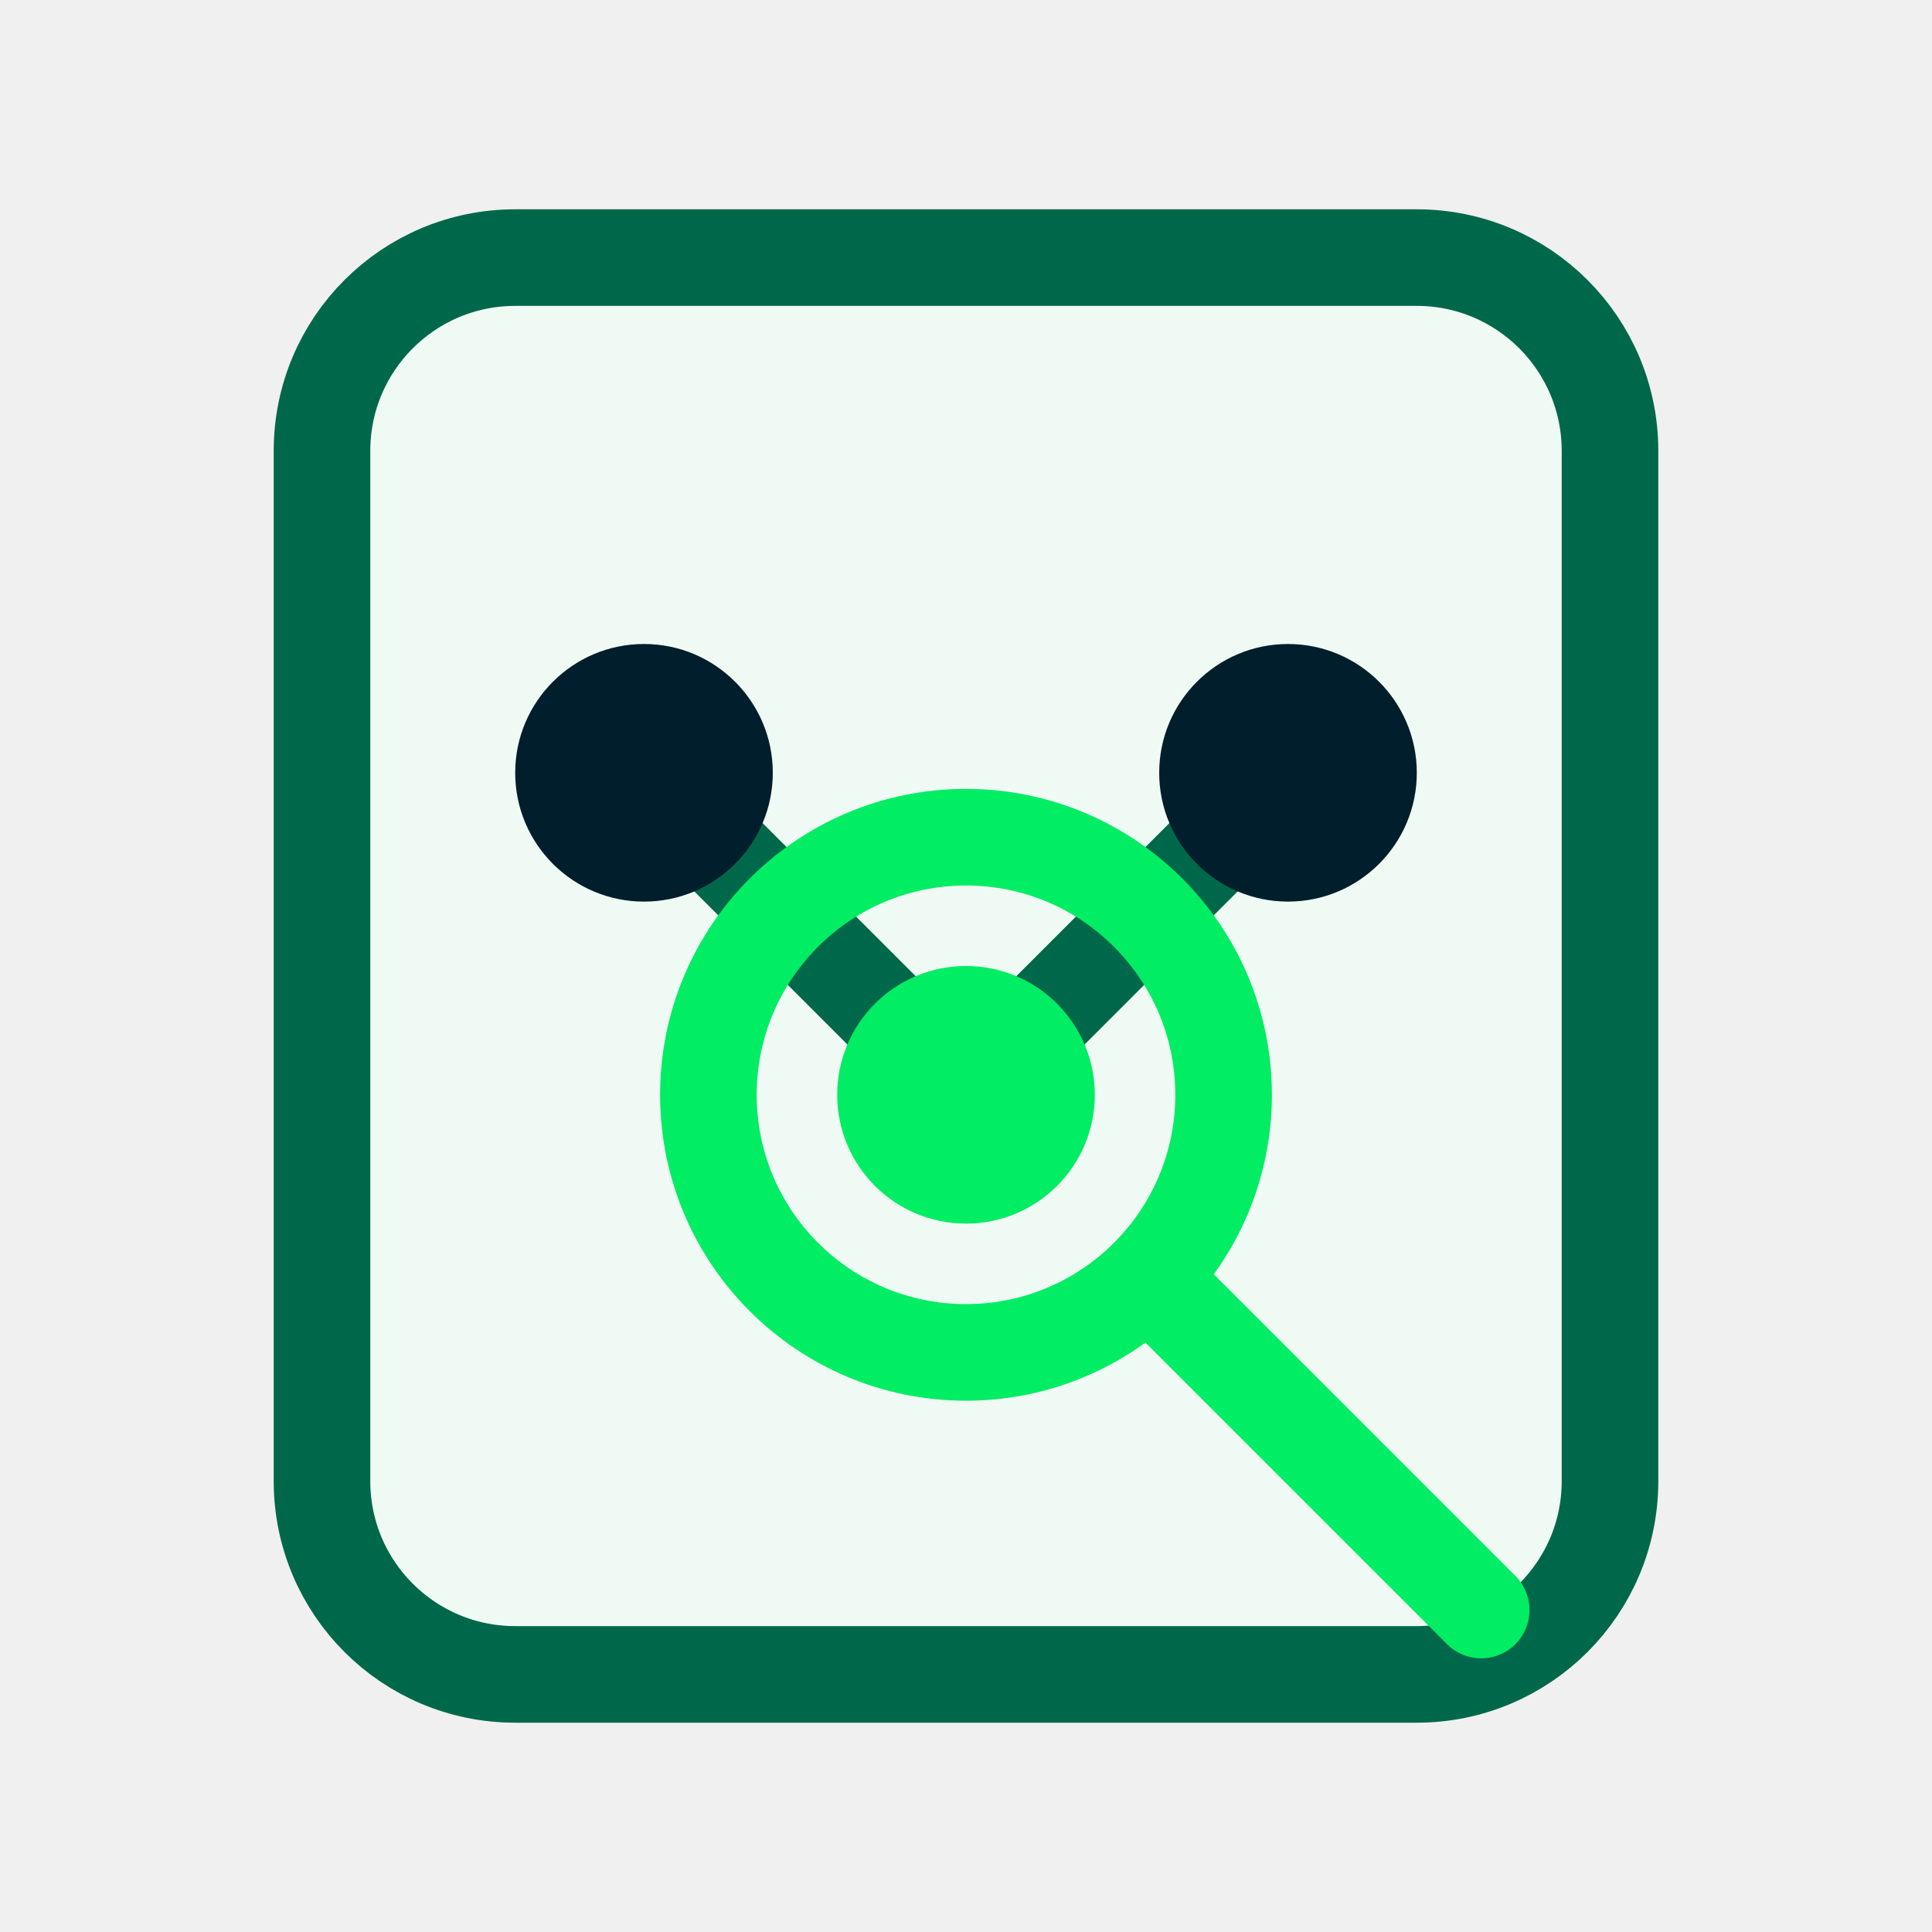
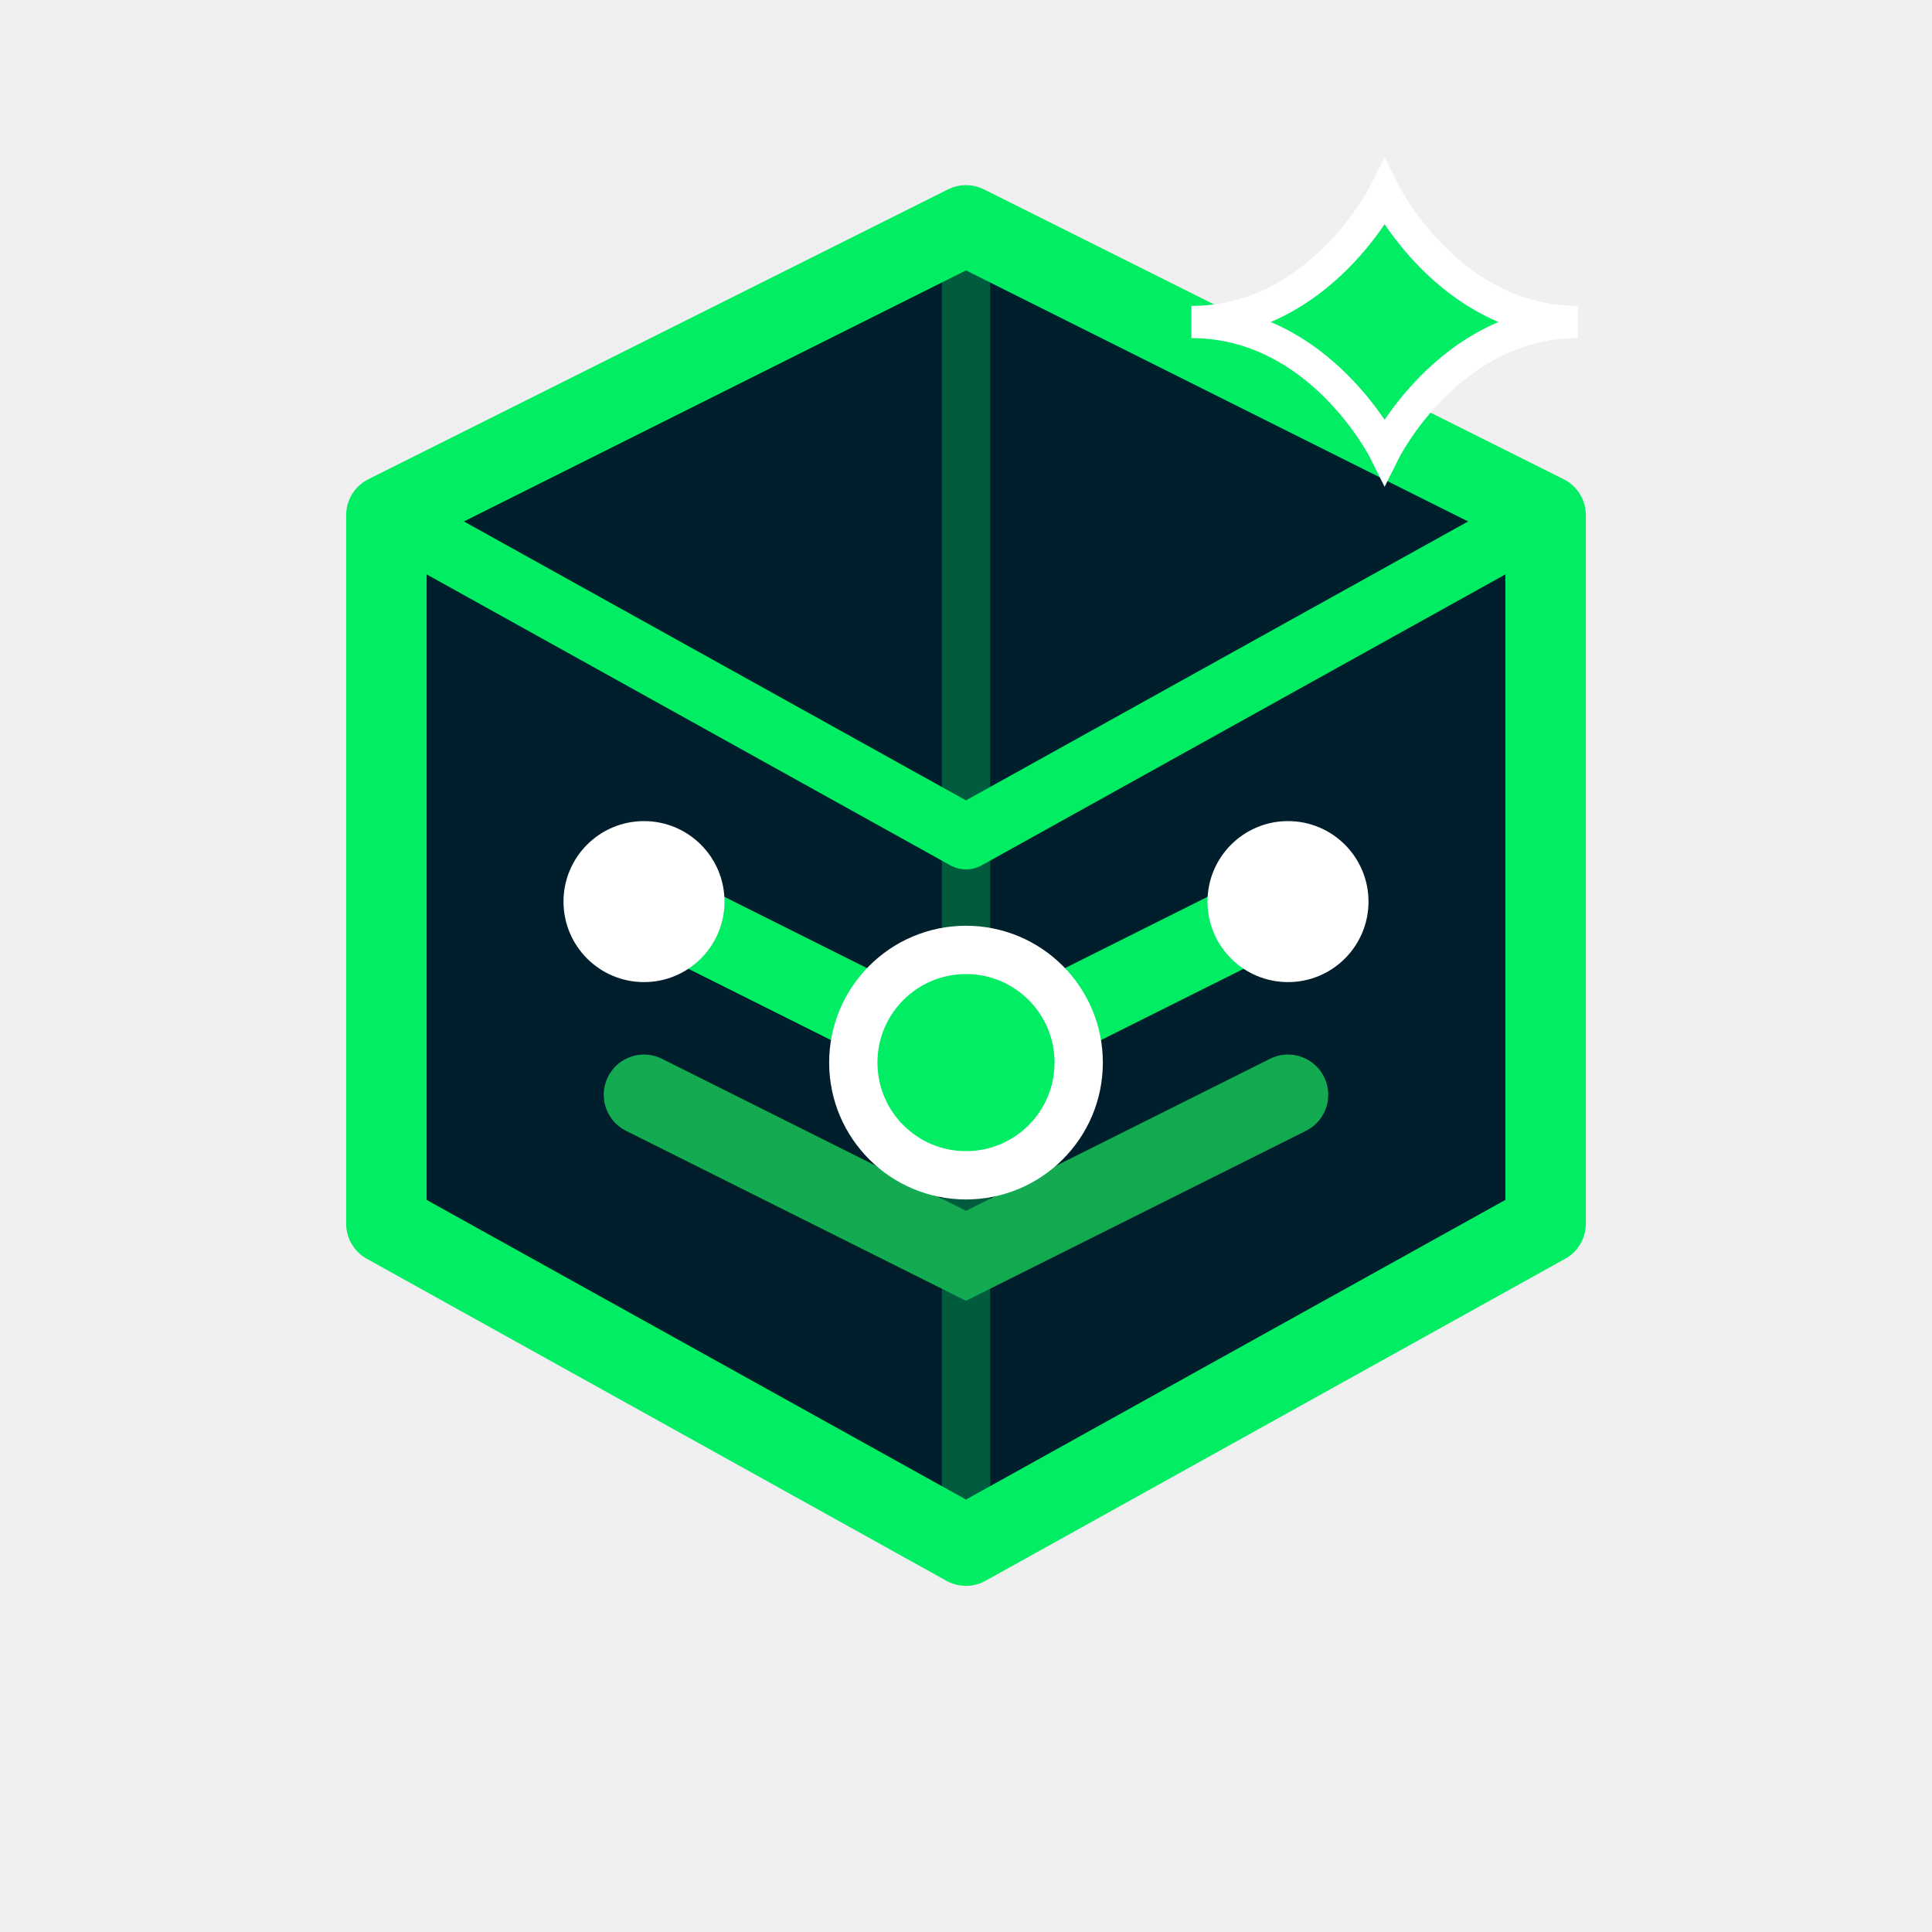
- <svg xmlns="http://www.w3.org/2000/svg" viewBox="0 0 60 60" width="60" height="60">
-   <rect x="10" y="8" width="40" height="44" rx="6" fill="#F0FAF4" stroke="#00684A" stroke-width="3" />
-   <path d="M20,24 L30,34 L40,24" fill="none" stroke="#00684A" stroke-width="3" stroke-linecap="round" stroke-linejoin="round" />
-   <circle cx="20" cy="24" r="4" fill="#001E2B" />
-   <circle cx="30" cy="34" r="4" fill="#00ED64" />
-   <circle cx="40" cy="24" r="4" fill="#001E2B" />
-   <circle cx="30" cy="34" r="8" fill="none" stroke="#00ED64" stroke-width="3" />
-   <line x1="36" y1="40" x2="46" y2="50" stroke="#00ED64" stroke-width="3" stroke-linecap="round" />
+ <svg xmlns="http://www.w3.org/2000/svg" viewBox="0 0 60 60" width="60" height="60" fill="none">
+   <path d="M30 7L48 16V38L30 48L12 38V16L30 7Z" fill="#001E2B" stroke="#00ED64" stroke-width="2.5" stroke-linejoin="round" />
+   <path d="M30 7V48" stroke="#00ED64" stroke-width="1.5" stroke-opacity="0.3" />
+   <path d="M12 16L30 26L48 16" stroke="#00ED64" stroke-width="2" stroke-linejoin="round" />
+   <path d="M20 28L30 33L40 28" stroke="#00ED64" stroke-width="2.5" stroke-linecap="round" />
+   <path d="M20 34L30 39L40 34" stroke="#13AA52" stroke-width="2.5" stroke-linecap="round" />
+   <circle cx="20" cy="28" r="2.5" fill="#FFFFFF" />
+   <circle cx="30" cy="33" r="3.5" fill="#00ED64" stroke="#FFFFFF" stroke-width="1.5" />
+   <circle cx="40" cy="28" r="2.5" fill="#FFFFFF" />
+   <path d="M43 14C43 14 45 10 49 10C45 10 43 6 43 6C43 6 41 10 37 10C41 10 43 14 43 14Z" fill="#00ED64" stroke="#FFFFFF" stroke-width="1" />
</svg>
